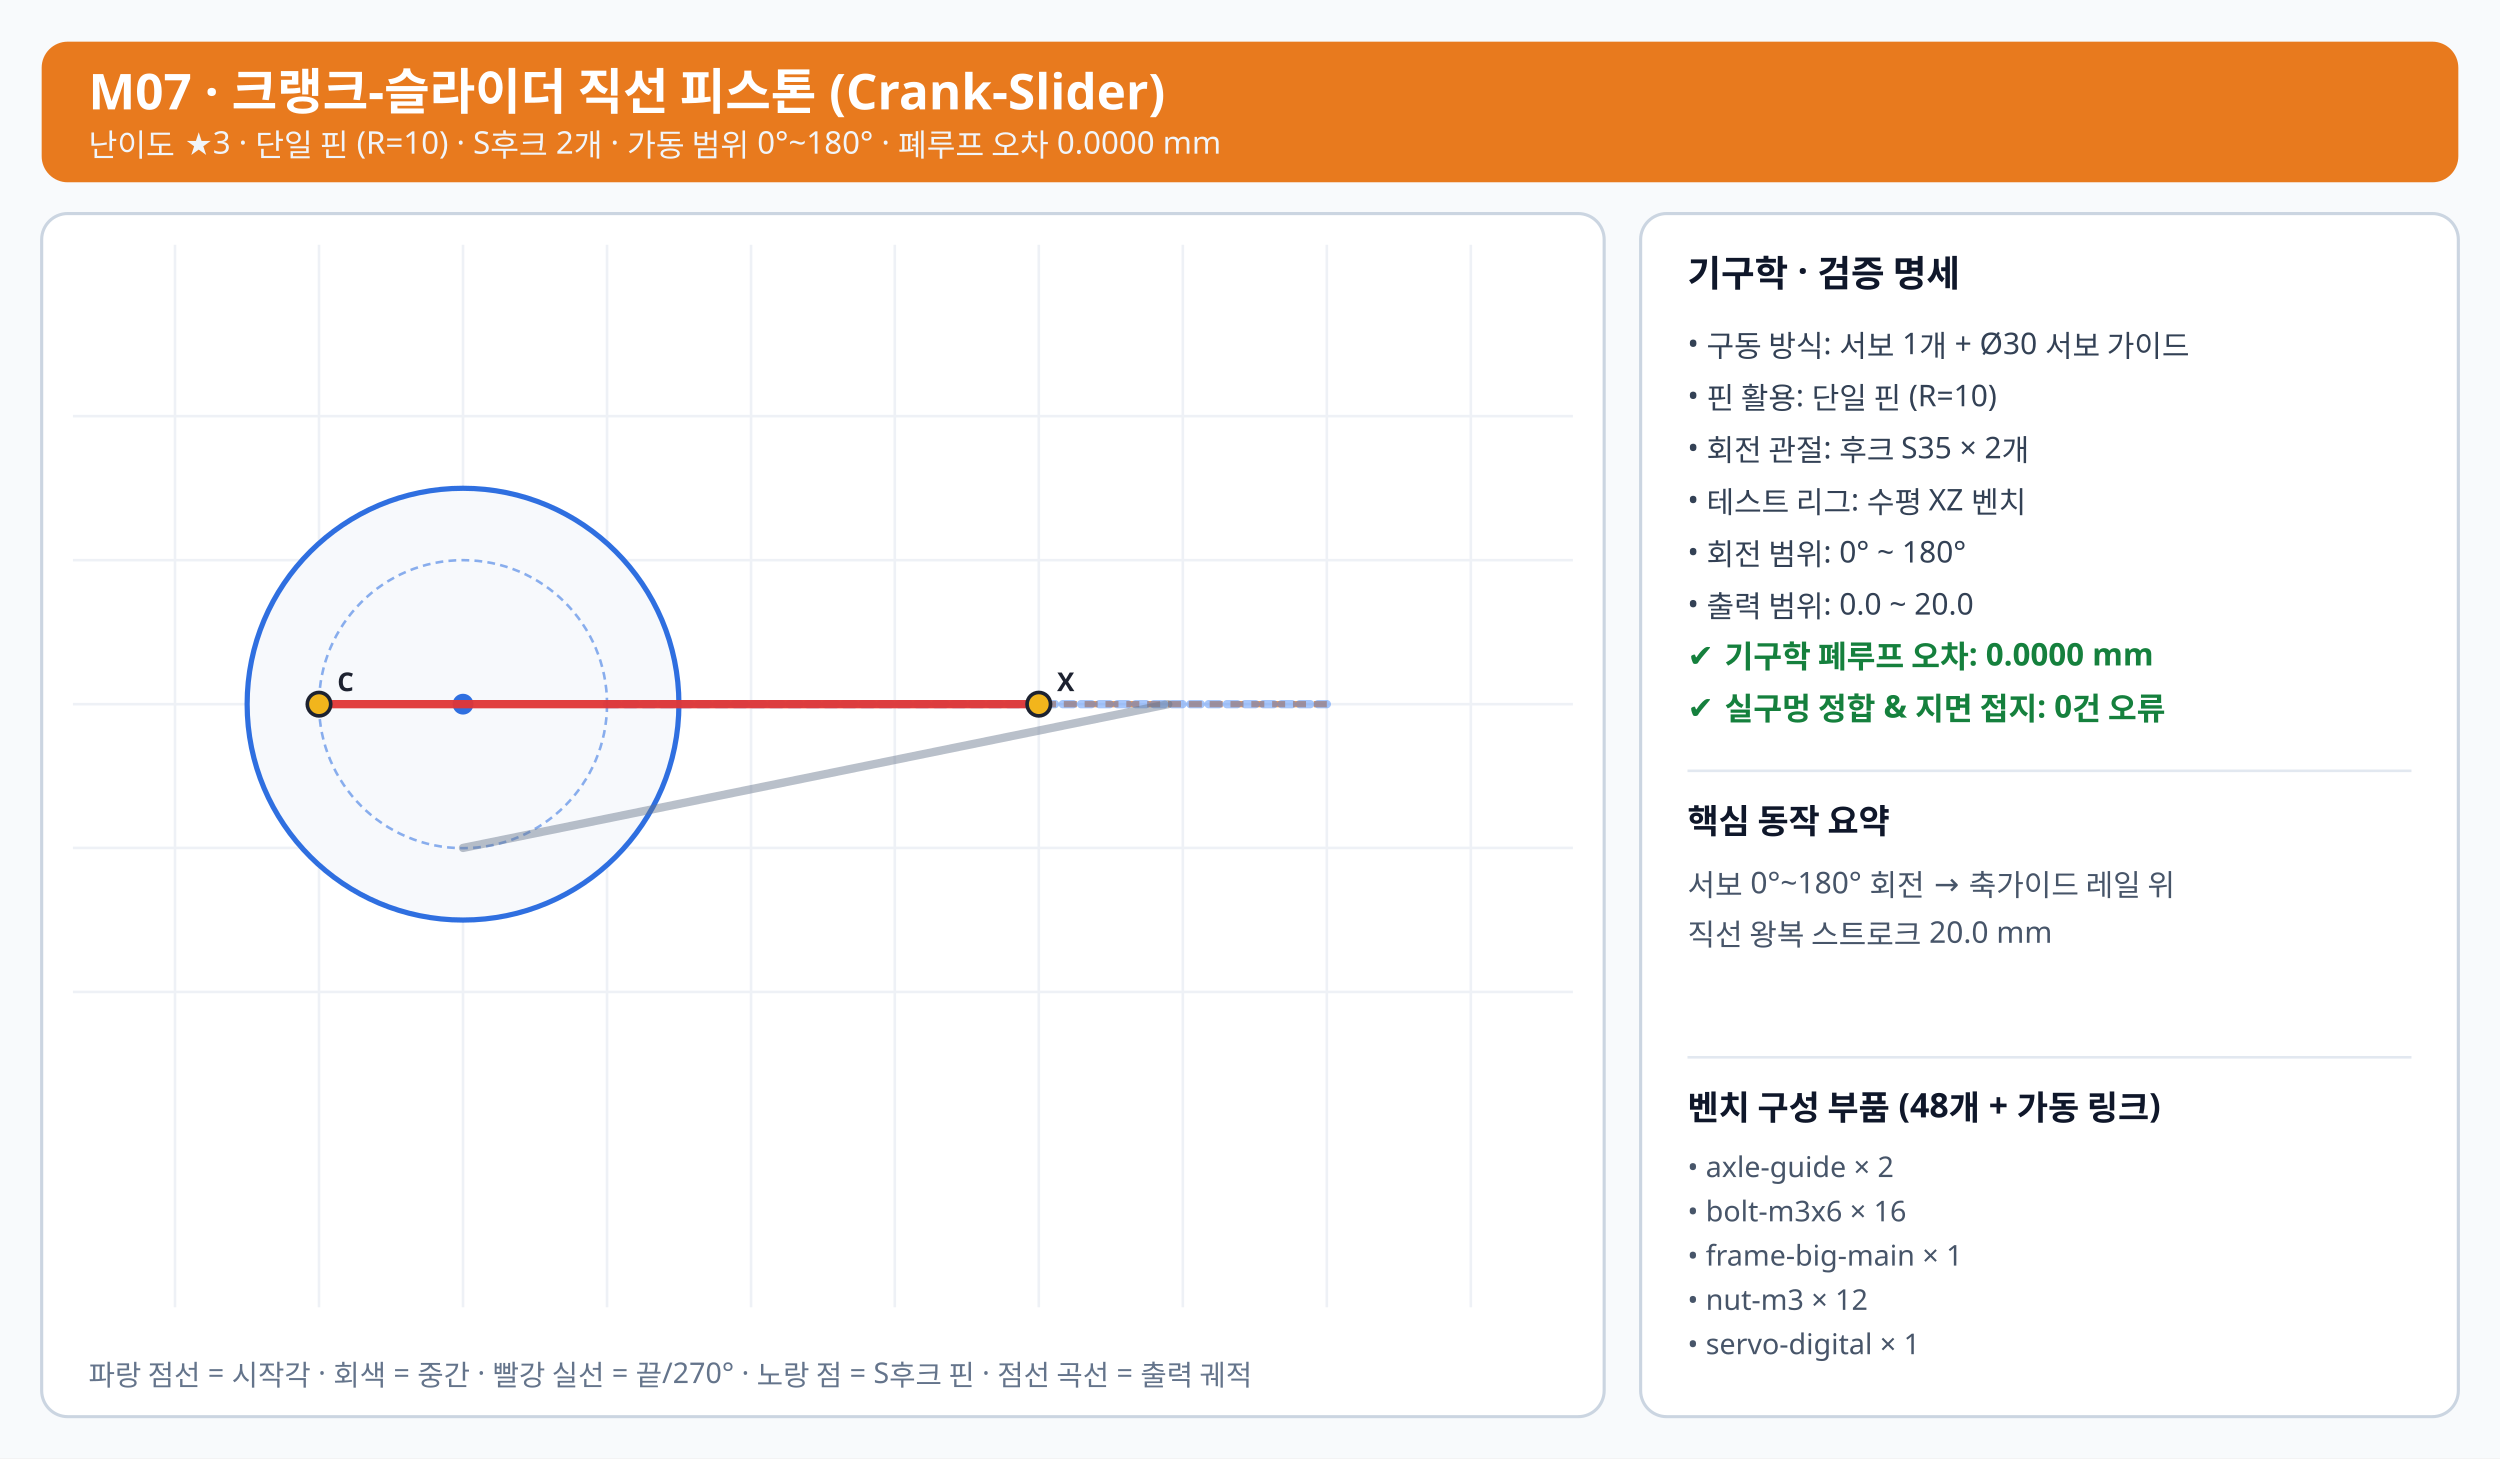
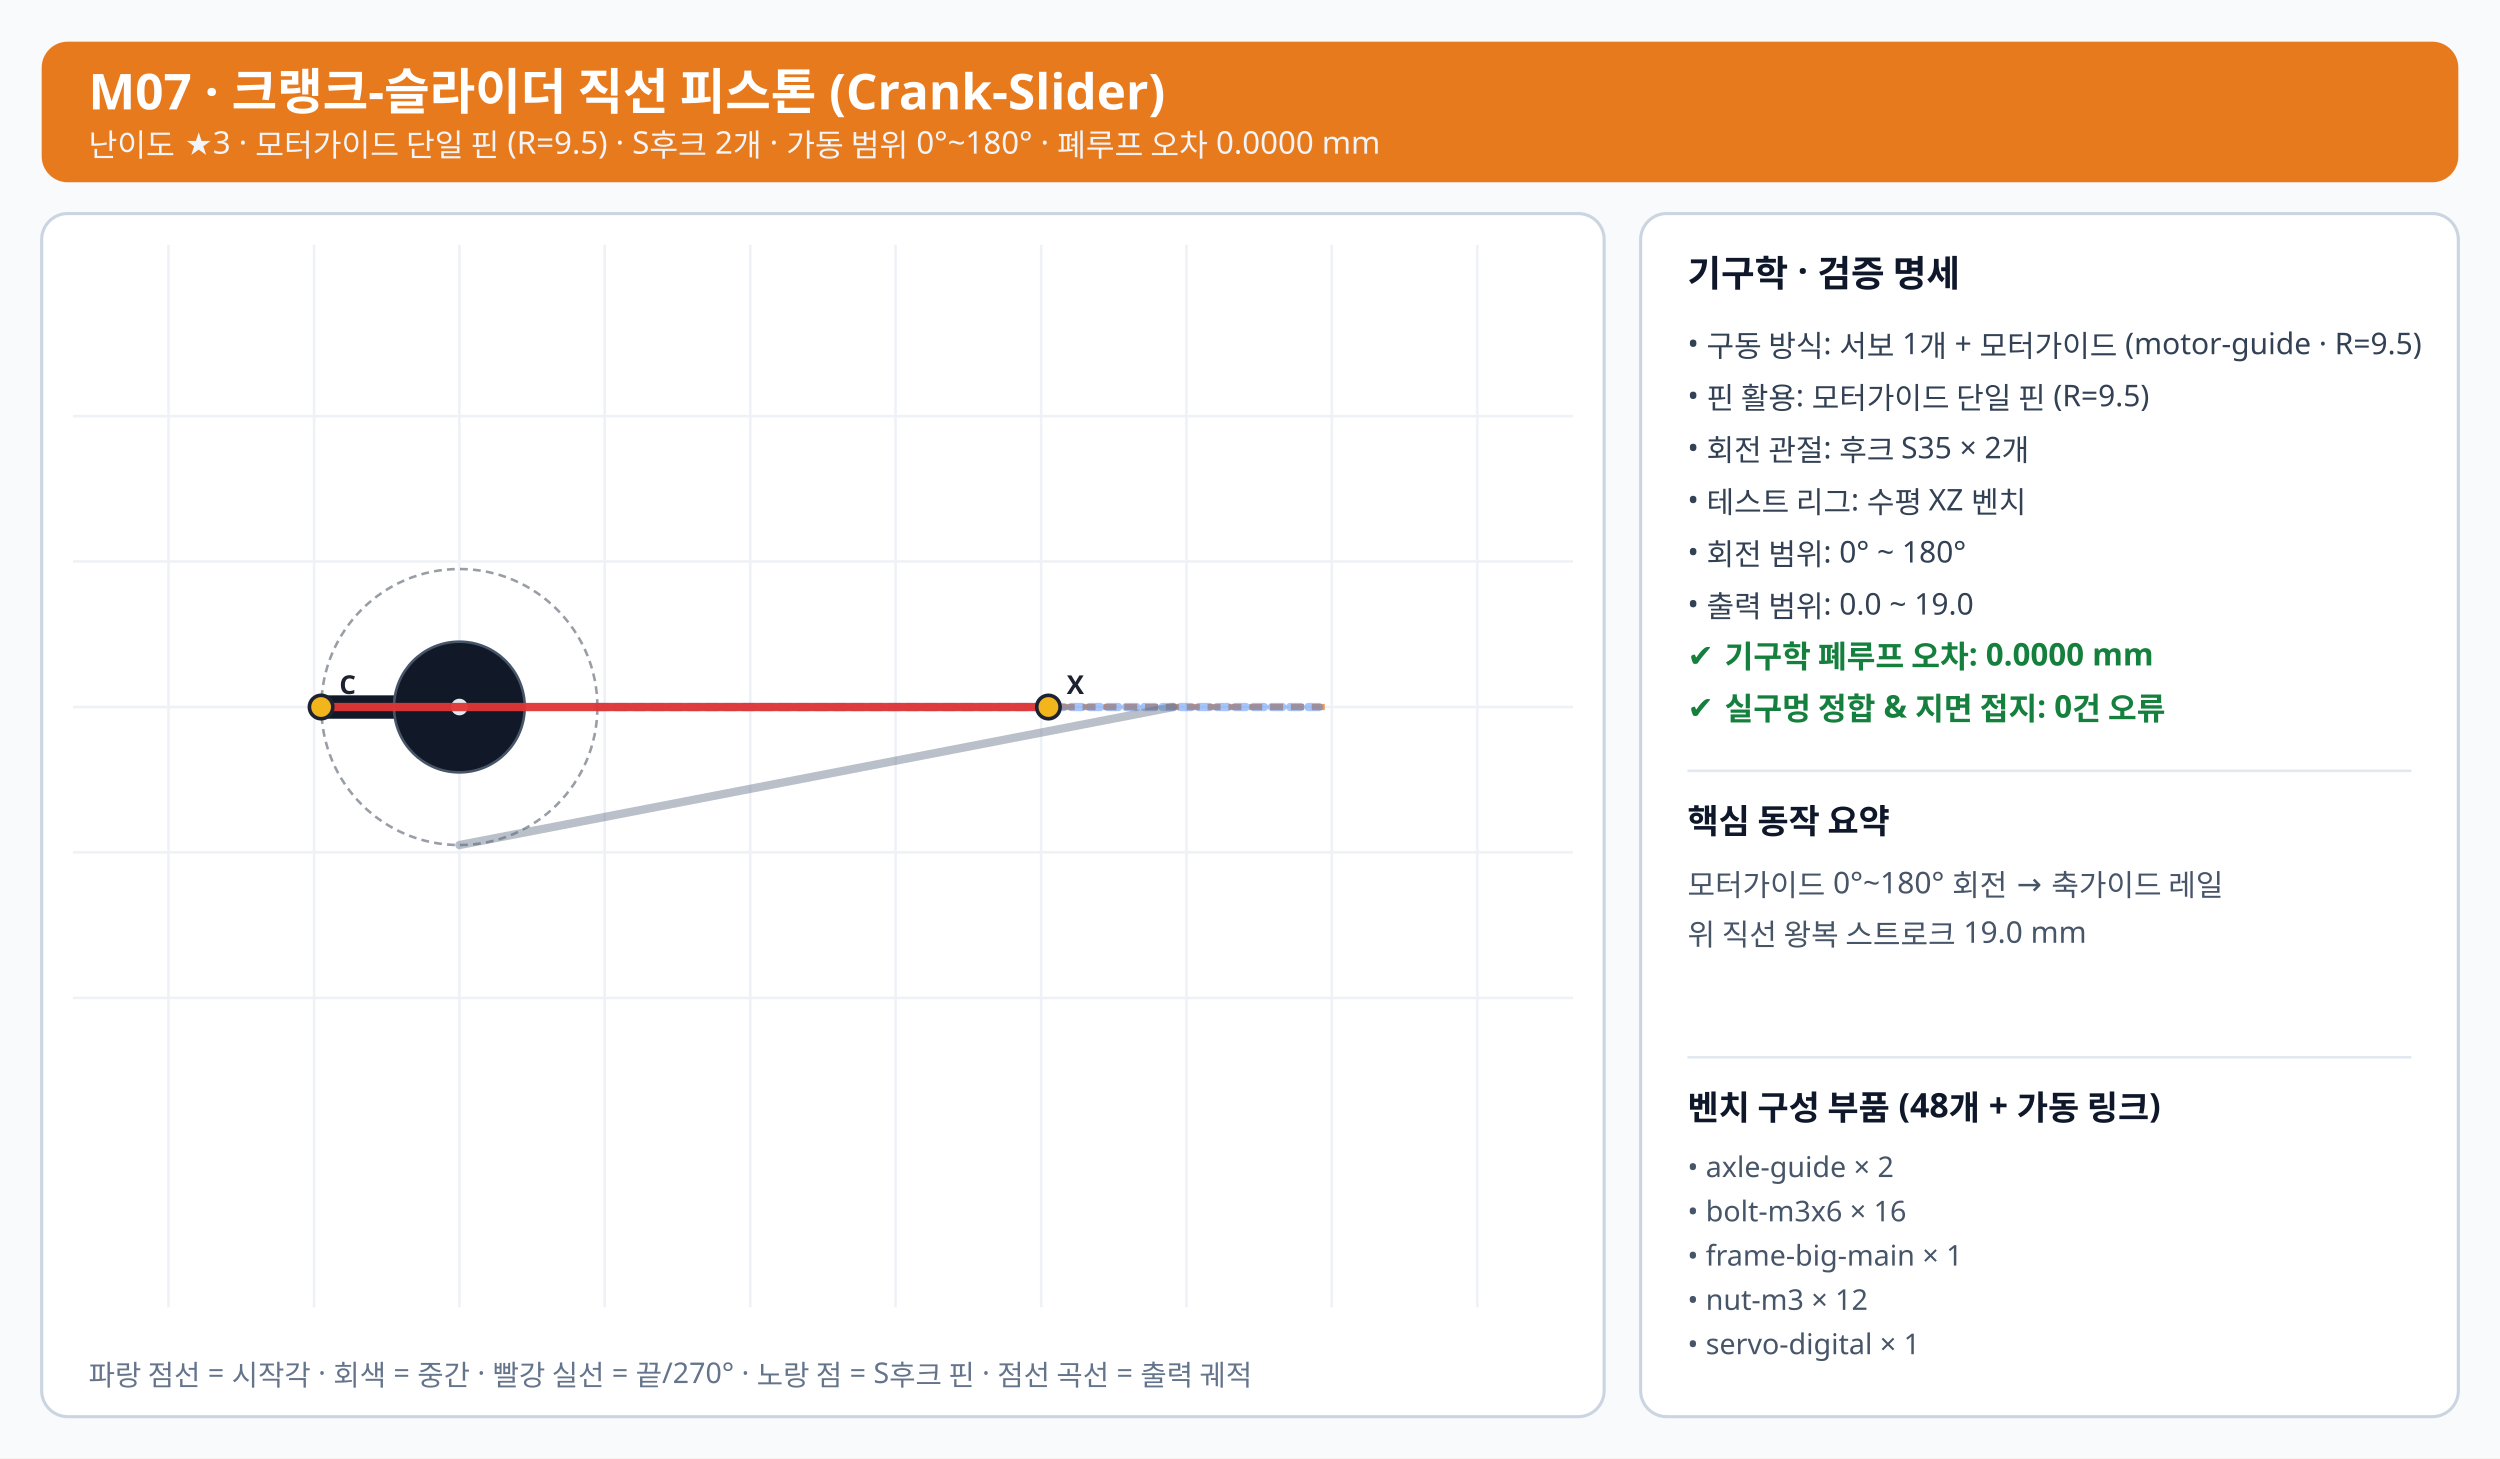
<svg xmlns="http://www.w3.org/2000/svg" viewBox="0 0 960 560" font-family="Pretendard,Apple SD Gothic Neo,sans-serif">
  <rect width="960" height="560" fill="#f8fafc" />
  <rect x="16" y="16" width="928" height="54" rx="10" fill="#e87a1e" />
  <text x="34" y="42" fill="#fff" font-size="19" font-weight="800">M07 · 크랭크-슬라이더 직선 피스톤 (Crank-Slider)</text>
-   <text x="34" y="60" fill="#f1f5f9" font-size="12">난이도 ★3 · 단일 핀 (R=10) · S후크 2개 · 가동 범위 0°~180° · 폐루프 오차 0.0000 mm</text>
+   <text x="34" y="60" fill="#f1f5f9" font-size="12">난이도 ★3 · 모터가이드 단일 핀 (R=9.5) · S후크 2개 · 가동 범위 0°~180° · 폐루프 오차 0.0000 mm</text>
  <rect x="16" y="82" width="600" height="462" rx="10" fill="#fff" stroke="#cbd5e1" stroke-width="1.2" />
-   <line x1="67.2" y1="94" x2="67.2" y2="502" stroke="#eef1f6" stroke-width="1" />
-   <line x1="122.5" y1="94" x2="122.5" y2="502" stroke="#eef1f6" stroke-width="1" />
-   <line x1="177.8" y1="94" x2="177.8" y2="502" stroke="#eef1f6" stroke-width="1" />
-   <line x1="233.1" y1="94" x2="233.1" y2="502" stroke="#eef1f6" stroke-width="1" />
-   <line x1="288.4" y1="94" x2="288.4" y2="502" stroke="#eef1f6" stroke-width="1" />
-   <line x1="343.6" y1="94" x2="343.6" y2="502" stroke="#eef1f6" stroke-width="1" />
-   <line x1="398.9" y1="94" x2="398.9" y2="502" stroke="#eef1f6" stroke-width="1" />
-   <line x1="454.2" y1="94" x2="454.2" y2="502" stroke="#eef1f6" stroke-width="1" />
-   <line x1="509.5" y1="94" x2="509.5" y2="502" stroke="#eef1f6" stroke-width="1" />
-   <line x1="564.8" y1="94" x2="564.8" y2="502" stroke="#eef1f6" stroke-width="1" />
+   <line x1="64.7" y1="94" x2="64.7" y2="502" stroke="#eef1f6" stroke-width="1" />
+   <line x1="120.6" y1="94" x2="120.6" y2="502" stroke="#eef1f6" stroke-width="1" />
+   <line x1="176.4" y1="94" x2="176.4" y2="502" stroke="#eef1f6" stroke-width="1" />
+   <line x1="232.2" y1="94" x2="232.2" y2="502" stroke="#eef1f6" stroke-width="1" />
+   <line x1="288.1" y1="94" x2="288.1" y2="502" stroke="#eef1f6" stroke-width="1" />
+   <line x1="343.9" y1="94" x2="343.9" y2="502" stroke="#eef1f6" stroke-width="1" />
+   <line x1="399.8" y1="94" x2="399.8" y2="502" stroke="#eef1f6" stroke-width="1" />
+   <line x1="455.6" y1="94" x2="455.6" y2="502" stroke="#eef1f6" stroke-width="1" />
+   <line x1="511.4" y1="94" x2="511.4" y2="502" stroke="#eef1f6" stroke-width="1" />
+   <line x1="567.3" y1="94" x2="567.3" y2="502" stroke="#eef1f6" stroke-width="1" />
  <line x1="28" y1="159.8" x2="604" y2="159.8" stroke="#eef1f6" stroke-width="1" />
-   <line x1="28" y1="215.1" x2="604" y2="215.1" stroke="#eef1f6" stroke-width="1" />
-   <line x1="28" y1="270.4" x2="604" y2="270.4" stroke="#eef1f6" stroke-width="1" />
-   <line x1="28" y1="325.6" x2="604" y2="325.6" stroke="#eef1f6" stroke-width="1" />
-   <line x1="28" y1="380.9" x2="604" y2="380.9" stroke="#eef1f6" stroke-width="1" />
-   <circle cx="177.8" cy="270.4" r="82.9" fill="#f7f9fc" stroke="#2f6fe0" stroke-width="2.0" />
-   <circle cx="177.8" cy="270.4" r="55.3" fill="none" stroke="#2f6fe0" stroke-width="1" stroke-opacity="0.55" stroke-dasharray="3 2" />
-   <circle cx="177.8" cy="270.4" r="4" fill="#2f6fe0" />
-   <polyline points="509.5,270.4 509.5,270.4 509.4,270.4 509.2,270.4 508.9,270.4 508.5,270.4 508.1,270.4 507.6,270.4 507.0,270.4 506.3,270.4 505.5,270.4 504.7,270.4 503.8,270.4 502.9,270.4 501.8,270.4 500.7,270.4 499.6,270.4 498.3,270.4 497.1,270.4 495.7,270.4 494.3,270.4 492.8,270.4 491.3,270.4 489.8,270.4 488.2,270.4 486.5,270.4 484.8,270.4 483.1,270.4 481.3,270.4 479.5,270.4 477.7,270.4 475.8,270.4 474.0,270.4 472.1,270.4 470.2,270.4 468.2,270.4 466.3,270.4 464.3,270.4 462.4,270.4 460.4,270.4 458.4,270.4 456.5,270.4 454.5,270.4 452.5,270.4 450.6,270.4 448.6,270.4 446.7,270.4 444.8,270.4 442.9,270.4 441.1,270.4 439.2,270.4 437.4,270.4 435.6,270.4 433.8,270.4 432.1,270.4 430.4,270.4 428.7,270.4 427.1,270.4 425.5,270.4 423.9,270.4 422.4,270.4 420.9,270.4 419.5,270.4 418.1,270.4 416.7,270.4 415.4,270.4 414.2,270.4 412.9,270.4 411.8,270.4 410.7,270.4 409.6,270.4 408.6,270.4 407.6,270.4 406.7,270.4 405.8,270.4 405.0,270.4 404.2,270.4 403.5,270.4 402.8,270.4 402.2,270.4 401.6,270.4 401.1,270.4 400.7,270.4 400.3,270.4 399.9,270.4 399.6,270.4 399.4,270.4 399.2,270.4 399.0,270.4 399.0,270.4 398.9,270.4" fill="none" stroke="#e87a1e" stroke-width="2.4" stroke-opacity="0.75" stroke-dasharray="5 3" />
-   <line x1="233.1" y1="270.4" x2="509.5" y2="270.4" stroke="#3b82f6" stroke-width="3.2" stroke-linecap="round" stroke-opacity="0.45" stroke-dasharray="4 3" />
-   <line x1="177.8" y1="325.6" x2="448.6" y2="270.4" stroke="#64748b" stroke-width="3.2" stroke-linecap="round" stroke-opacity="0.45" />
-   <line x1="122.5" y1="270.4" x2="398.9" y2="270.4" stroke="#e03636" stroke-width="3.2" stroke-linecap="round" stroke-opacity="0.95" />
-   <circle cx="122.5" cy="270.4" r="4.5" fill="#f2b51c" stroke="#1d2230" stroke-width="1.4" />
-   <text x="129.5" y="265.4" font-size="10" font-weight="700" fill="#1d2230">C</text>
-   <circle cx="398.9" cy="270.4" r="4.5" fill="#f2b51c" stroke="#1d2230" stroke-width="1.4" />
-   <text x="405.9" y="265.4" font-size="10" font-weight="700" fill="#1d2230">X</text>
+   <line x1="28" y1="215.6" x2="604" y2="215.6" stroke="#eef1f6" stroke-width="1" />
+   <line x1="28" y1="271.5" x2="604" y2="271.5" stroke="#eef1f6" stroke-width="1" />
+   <line x1="28" y1="327.3" x2="604" y2="327.3" stroke="#eef1f6" stroke-width="1" />
+   <line x1="28" y1="383.2" x2="604" y2="383.2" stroke="#eef1f6" stroke-width="1" />
+   <circle cx="176.4" cy="271.5" r="53.0" fill="none" stroke="#1e293b" stroke-width="1" stroke-opacity="0.45" stroke-dasharray="3 2" />
+   <line x1="176.4" y1="271.5" x2="123.3" y2="271.5" stroke="#111827" stroke-width="9.0" stroke-linecap="round" />
+   <circle cx="176.4" cy="271.5" r="25.1" fill="#111827" stroke="#475569" stroke-width="1" />
+   <circle cx="176.4" cy="271.5" r="3.2" fill="#e2e8f0" />
+   <polyline points="508.7,271.5 508.6,271.5 508.5,271.5 508.3,271.5 508.0,271.5 507.7,271.5 507.3,271.5 506.8,271.5 506.2,271.5 505.6,271.5 504.9,271.5 504.1,271.5 503.2,271.5 502.3,271.5 501.3,271.5 500.3,271.5 499.2,271.5 498.0,271.5 496.8,271.5 495.5,271.5 494.2,271.5 492.8,271.5 491.3,271.5 489.8,271.5 488.3,271.5 486.7,271.5 485.1,271.5 483.5,271.5 481.8,271.5 480.1,271.5 478.3,271.5 476.6,271.5 474.8,271.5 472.9,271.5 471.1,271.5 469.3,271.5 467.4,271.5 465.5,271.5 463.7,271.5 461.8,271.5 459.9,271.5 458.0,271.5 456.1,271.5 454.2,271.5 452.4,271.5 450.5,271.5 448.7,271.5 446.8,271.5 445.0,271.5 443.2,271.5 441.5,271.5 439.7,271.5 438.0,271.5 436.3,271.5 434.6,271.5 433.0,271.5 431.4,271.5 429.8,271.5 428.2,271.5 426.7,271.5 425.3,271.5 423.8,271.5 422.5,271.5 421.1,271.5 419.8,271.5 418.5,271.5 417.3,271.5 416.1,271.5 415.0,271.5 413.9,271.5 412.9,271.5 411.9,271.5 410.9,271.5 410.0,271.5 409.2,271.5 408.4,271.5 407.7,271.5 407.0,271.5 406.3,271.5 405.7,271.5 405.2,271.5 404.7,271.5 404.2,271.5 403.8,271.5 403.5,271.5 403.2,271.5 403.0,271.5 402.8,271.5 402.7,271.5 402.6,271.5 402.6,271.5" fill="none" stroke="#e87a1e" stroke-width="2.4" stroke-opacity="0.75" stroke-dasharray="5 3" />
+   <line x1="229.4" y1="271.5" x2="508.7" y2="271.5" stroke="#3b82f6" stroke-width="3.2" stroke-linecap="round" stroke-opacity="0.45" stroke-dasharray="4 3" />
+   <line x1="176.4" y1="324.5" x2="450.5" y2="271.5" stroke="#64748b" stroke-width="3.2" stroke-linecap="round" stroke-opacity="0.45" />
+   <line x1="123.3" y1="271.5" x2="402.6" y2="271.5" stroke="#e03636" stroke-width="3.2" stroke-linecap="round" stroke-opacity="0.95" />
+   <circle cx="123.3" cy="271.5" r="4.5" fill="#f2b51c" stroke="#1d2230" stroke-width="1.4" />
+   <text x="130.3" y="266.5" font-size="10" font-weight="700" fill="#1d2230">C</text>
+   <circle cx="402.6" cy="271.5" r="4.5" fill="#f2b51c" stroke="#1d2230" stroke-width="1.4" />
+   <text x="409.6" y="266.5" font-size="10" font-weight="700" fill="#1d2230">X</text>
  <text x="34" y="532" fill="#64748b" font-size="11">파랑 점선 = 시작각 · 회색 = 중간 · 빨강 실선 = 끝/270° · 노랑 점 = S후크 핀 · 점선 곡선 = 출력 궤적</text>
  <rect x="630" y="82" width="314" height="462" rx="10" fill="#fff" stroke="#cbd5e1" stroke-width="1.2" />
  <text x="648" y="110" fill="#0f172a" font-size="14" font-weight="800">기구학 · 검증 명세</text>
-   <text x="648" y="136" fill="#334155" font-size="11.5">• 구동 방식: 서보 1개 + Ø30 서보 가이드</text>
-   <text x="648" y="156" fill="#334155" font-size="11.5">• 핀 활용: 단일 핀 (R=10)</text>
+   <text x="648" y="136" fill="#334155" font-size="11.5">• 구동 방식: 서보 1개 + 모터가이드 (motor-guide · R=9.5)</text>
+   <text x="648" y="156" fill="#334155" font-size="11.5">• 핀 활용: 모터가이드 단일 핀 (R=9.5)</text>
  <text x="648" y="176" fill="#334155" font-size="11.5">• 회전 관절: 후크 S35 × 2개</text>
  <text x="648" y="196" fill="#334155" font-size="11.5">• 테스트 리그: 수평 XZ 벤치</text>
  <text x="648" y="216" fill="#334155" font-size="11.5">• 회전 범위: 0° ~ 180°</text>
-   <text x="648" y="236" fill="#334155" font-size="11.5">• 출력 범위: 0.0 ~ 20.0</text>
+   <text x="648" y="236" fill="#334155" font-size="11.5">• 출력 범위: 0.0 ~ 19.0</text>
  <text x="648" y="256" fill="#15803d" font-size="12" font-weight="800">✔ 기구학 폐루프 오차: 0.0000 mm</text>
  <text x="648" y="276" fill="#15803d" font-size="12" font-weight="800">✔ 실구멍 정합 &amp; 지면 접지: 0건 오류</text>
  <line x1="648" y1="296" x2="926" y2="296" stroke="#e2e8f0" />
  <text x="648" y="320" fill="#0f172a" font-size="13" font-weight="800">핵심 동작 요약</text>
-   <text x="648" y="344" fill="#475569" font-size="11.5">서보 0°~180° 회전 → 축가이드 레일 위 </text>
-   <text x="648" y="363" fill="#475569" font-size="11.5">직선 왕복 스트로크 20.0 mm</text>
+   <text x="648" y="344" fill="#475569" font-size="11.5">모터가이드 0°~180° 회전 → 축가이드 레일</text>
+   <text x="648" y="363" fill="#475569" font-size="11.5"> 위 직선 왕복 스트로크 19.0 mm</text>
  <line x1="648" y1="406" x2="926" y2="406" stroke="#e2e8f0" />
  <text x="648" y="430" fill="#0f172a" font-size="13" font-weight="800">벤치 구성 부품 (48개 + 가동 링크)</text>
  <text x="648" y="452" fill="#475569" font-size="11">• axle-guide × 2</text>
  <text x="648" y="469" fill="#475569" font-size="11">• bolt-m3x6 × 16</text>
  <text x="648" y="486" fill="#475569" font-size="11">• frame-big-main × 1</text>
  <text x="648" y="503" fill="#475569" font-size="11">• nut-m3 × 12</text>
  <text x="648" y="520" fill="#475569" font-size="11">• servo-digital × 1</text>
</svg>
